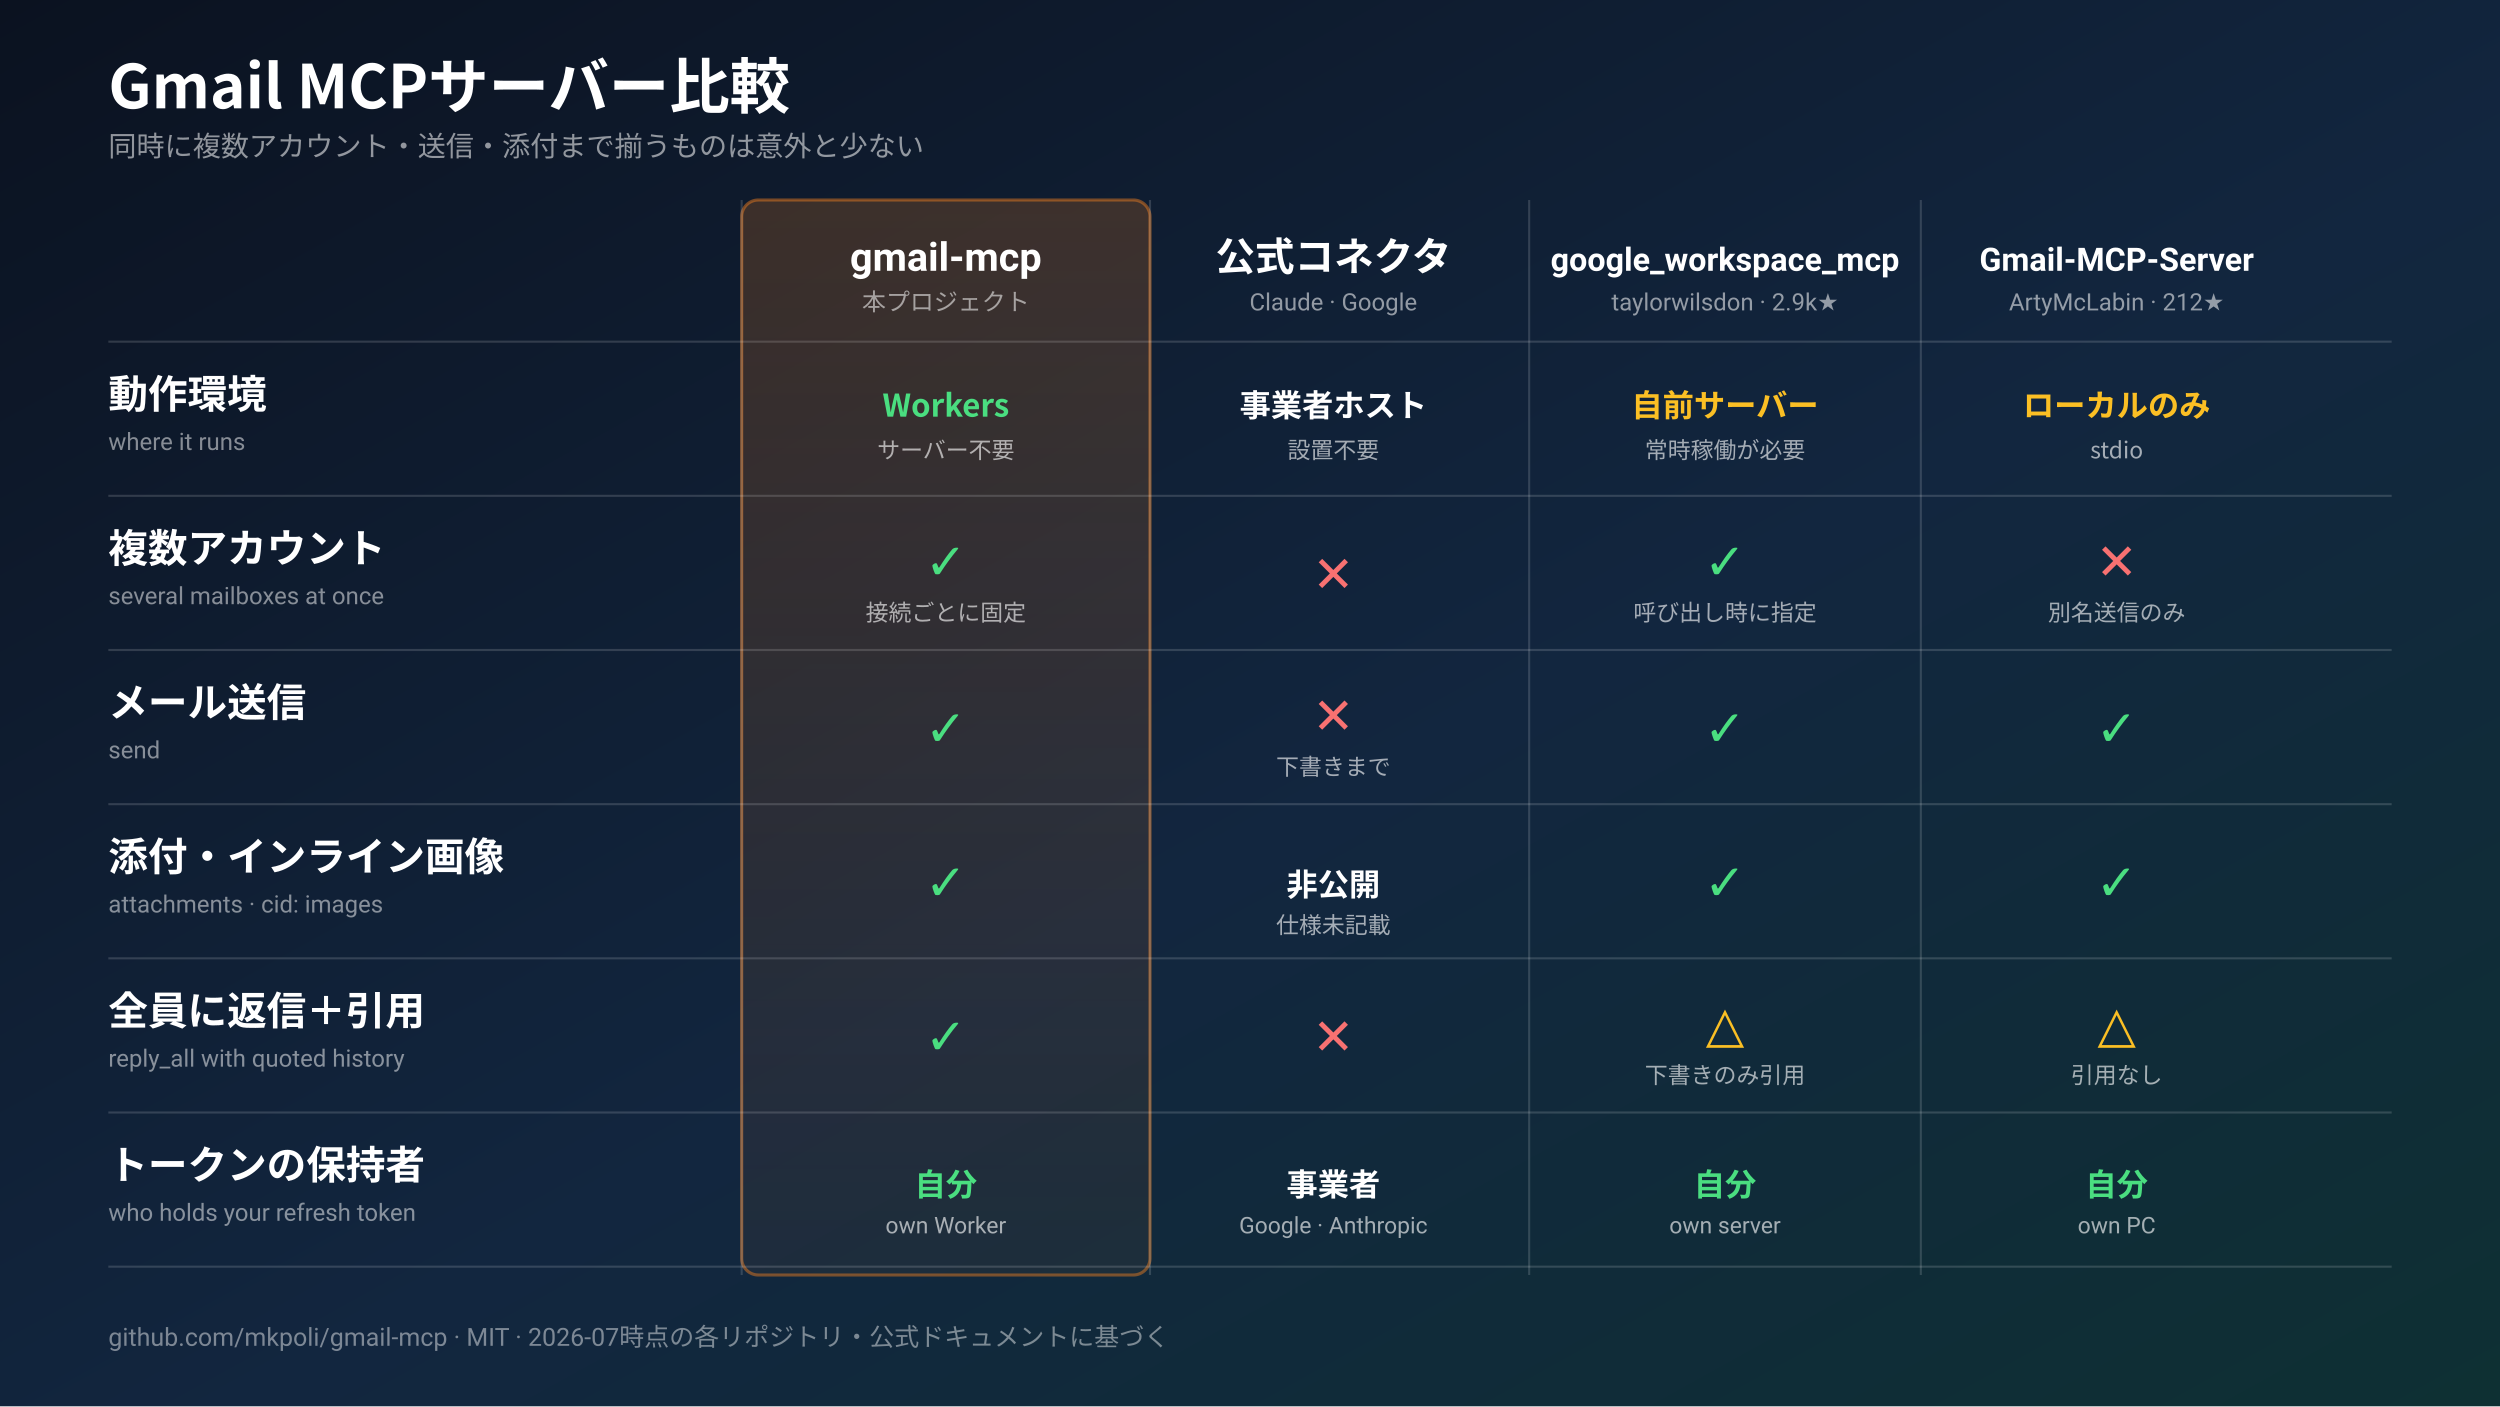
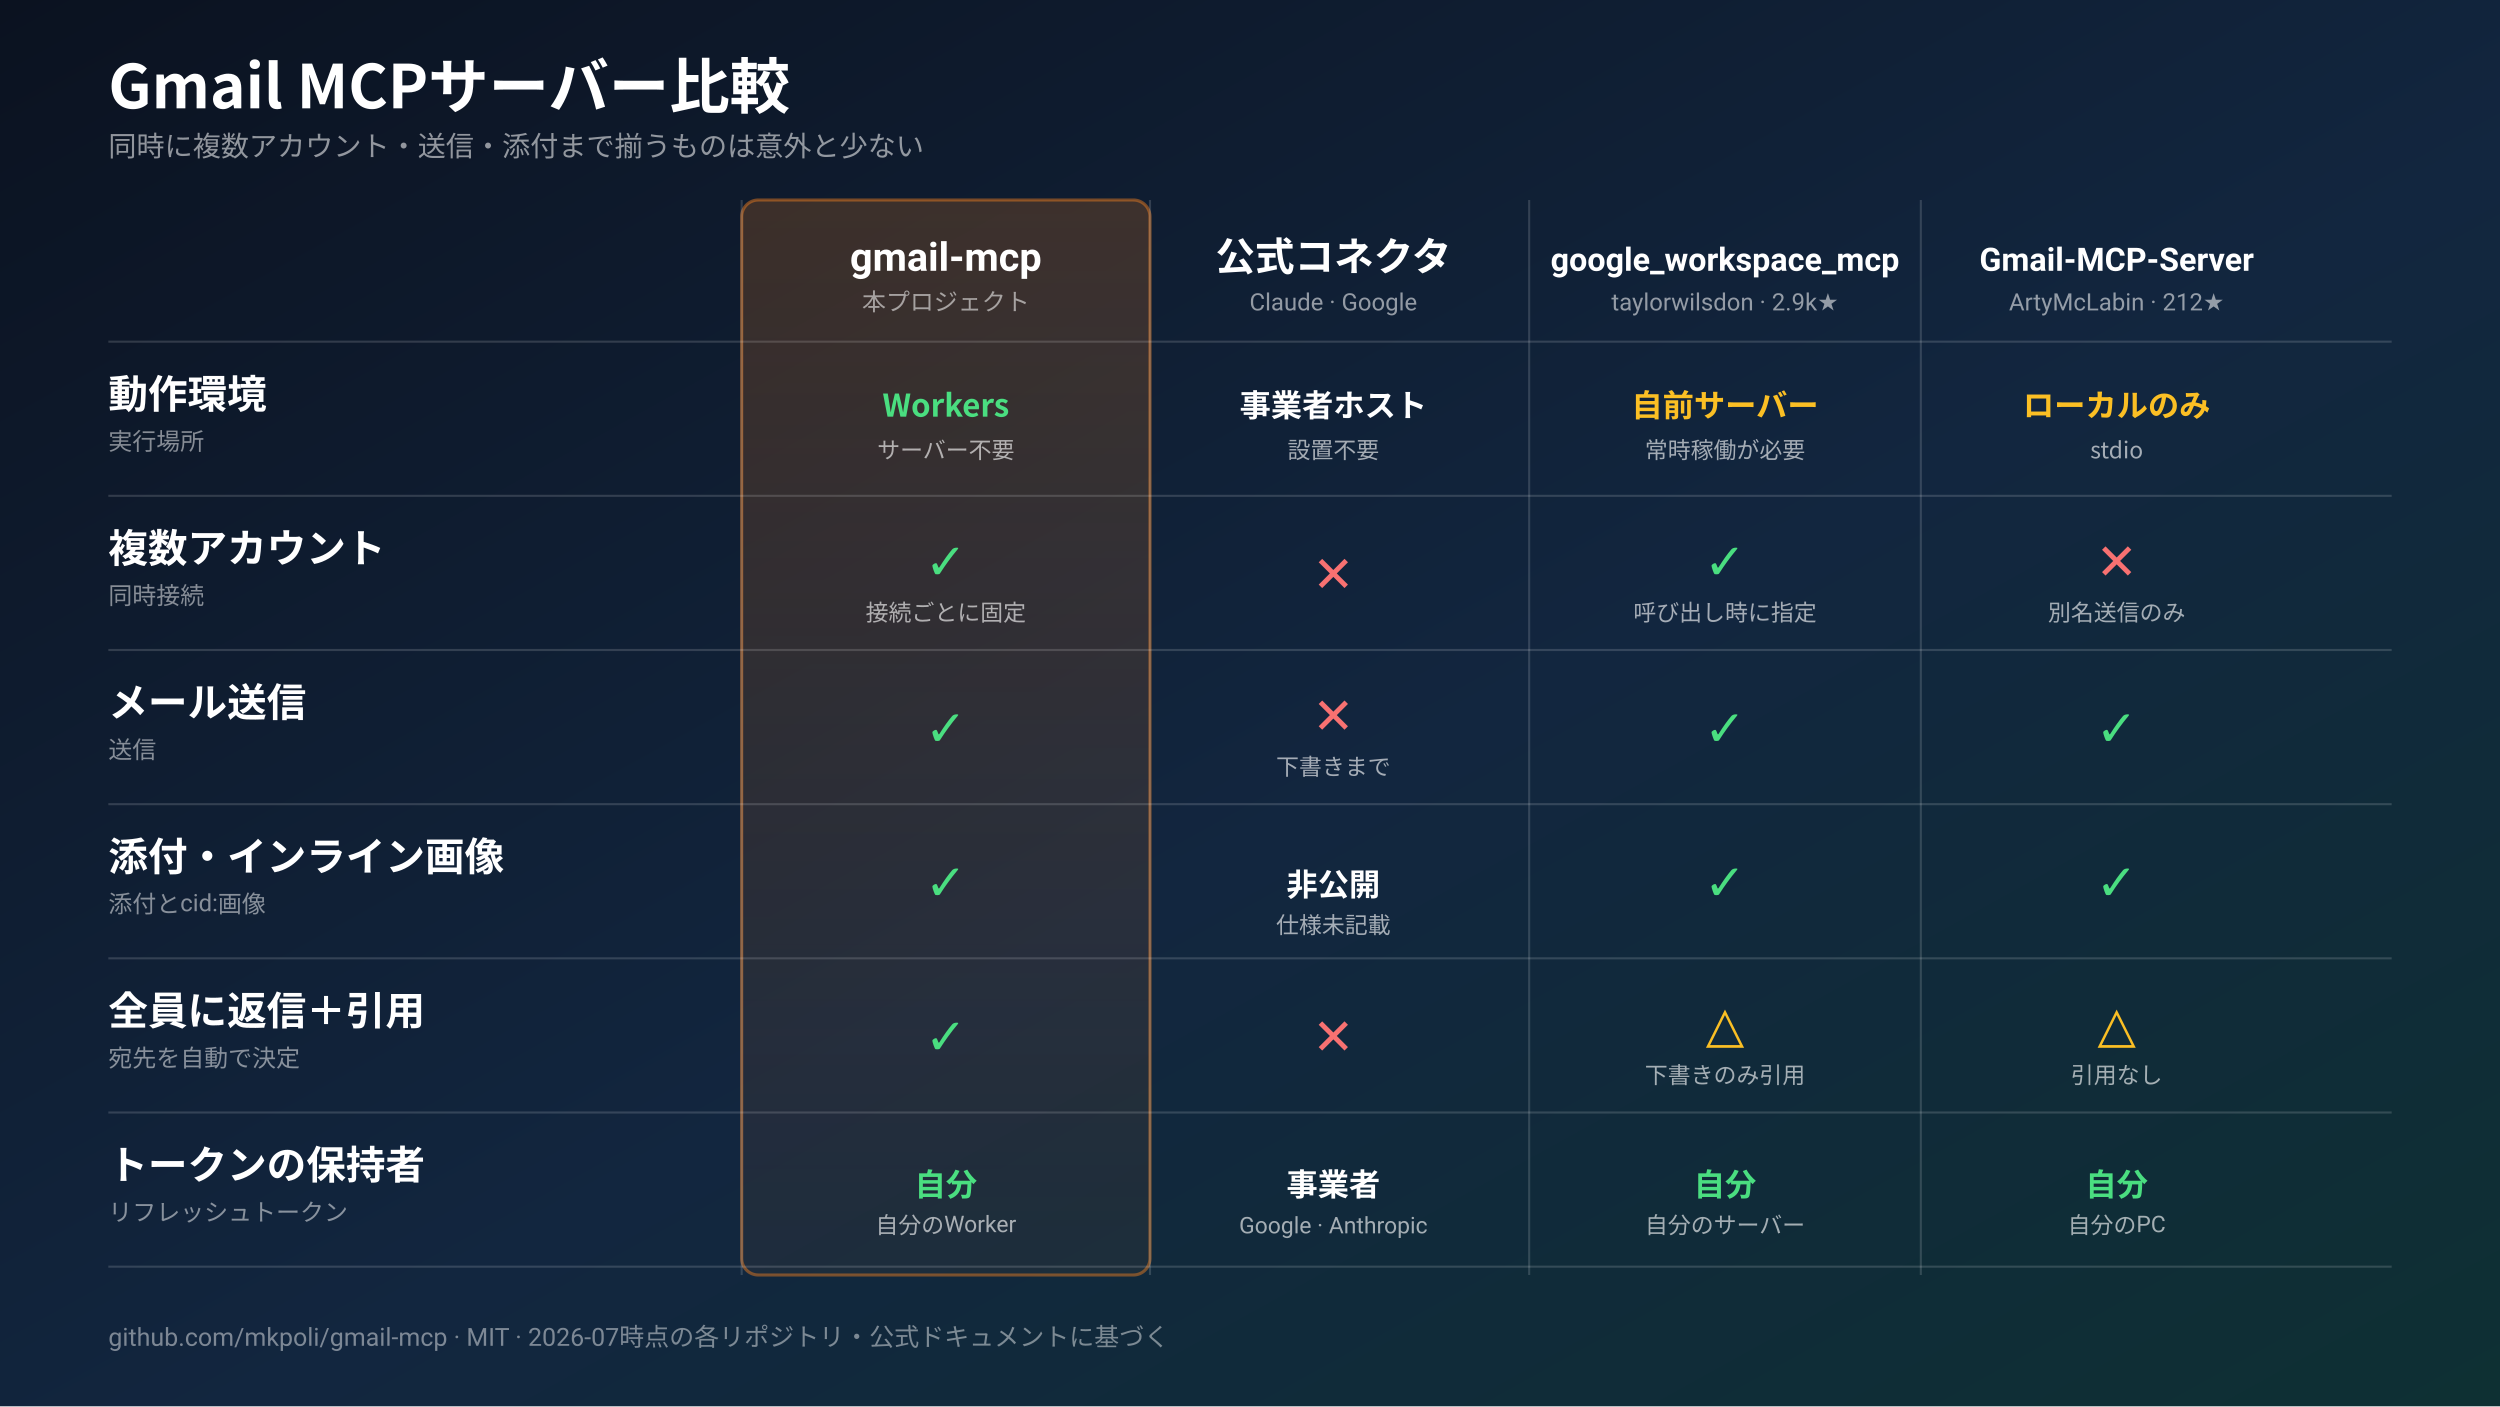
<svg xmlns="http://www.w3.org/2000/svg" viewBox="0 0 1200 675" width="1200" height="675" role="img" aria-label="Gmail MCP feature comparison">
  <defs>
    <linearGradient id="bg" x1="0" y1="0" x2="1" y2="1">
      <stop offset="0" stop-color="#0b1220" />
      <stop offset="0.55" stop-color="#12263f" />
      <stop offset="1" stop-color="#0e3033" />
    </linearGradient>
    <linearGradient id="mine" x1="0" y1="0" x2="0" y2="1">
      <stop offset="0" stop-color="#F6821F" stop-opacity="0.20" />
      <stop offset="1" stop-color="#F6821F" stop-opacity="0.05" />
    </linearGradient>
    <style>
      text { fill: #ffffff; }
      .ja { font-family: "Noto Sans CJK JP", "Noto Sans JP", "Hiragino Kaku Gothic ProN", "Yu Gothic", sans-serif; }
      .en { font-family: ui-sans-serif, system-ui, "Segoe UI", Roboto, sans-serif; }
      .mono { font-family: ui-monospace, SFMono-Regular, Menlo, monospace; }
      .title { font-size: 29px; font-weight: 700; }
      .subtitle { font-size: 13.5px; fill-opacity: 0.55; }
      .head { font-size: 19px; font-weight: 700; }
      .head-sm { font-size: 15.5px; font-weight: 700; }
      .headsub { font-size: 11.5px; fill-opacity: 0.55; }
      .row { font-size: 19px; font-weight: 600; }
      .rowsub { font-size: 11.5px; fill-opacity: 0.5; }
      .mark { font-size: 24px; font-weight: 700; }
      .word { font-size: 15px; font-weight: 600; }
      .note { font-size: 11px; fill-opacity: 0.62; }
      .foot { font-size: 12px; fill-opacity: 0.45; }
      .grid { stroke: #ffffff; stroke-opacity: 0.15; stroke-width: 1; }
      .yes { fill: #4ade80; }
      .no { fill: #f87171; }
      .part { fill: #fbbf24; }
    </style>
  </defs>
  <rect width="1200" height="675" fill="url(#bg)" />
  <text class="ja title" x="52" y="52">Gmail MCPサーバー比較</text>
  <text class="en subtitle" x="52" y="75">同時に複数アカウント・送信・添付まで揃うものは意外と少ない</text>
  <rect x="356" y="96" width="196" height="516" rx="8" fill="url(#mine)" stroke="#F6821F" stroke-opacity="0.45" stroke-width="1.5" />
  <text class="en head" x="454" y="130" text-anchor="middle">gmail-mcp</text>
  <text class="ja headsub" x="454" y="149" text-anchor="middle">本プロジェクト</text>
  <text class="ja head" x="640" y="130" text-anchor="middle">公式コネクタ</text>
  <text class="en headsub" x="640" y="149" text-anchor="middle">Claude · Google</text>
  <text class="en head-sm" x="828" y="130" text-anchor="middle">google_workspace_mcp</text>
  <text class="en headsub" x="828" y="149" text-anchor="middle">taylorwilsdon · 2.9k★</text>
  <text class="en head-sm" x="1016" y="130" text-anchor="middle">Gmail-MCP-Server</text>
  <text class="en headsub" x="1016" y="149" text-anchor="middle">ArtyMcLabin · 212★</text>
  <line class="grid" x1="52" y1="164" x2="1148" y2="164" />
  <line class="grid" x1="356" y1="96" x2="356" y2="612" />
  <line class="grid" x1="552" y1="96" x2="552" y2="612" />
  <line class="grid" x1="734" y1="96" x2="734" y2="612" />
  <line class="grid" x1="922" y1="96" x2="922" y2="612" />
  <line class="grid" x1="52" y1="238" x2="1148" y2="238" />
  <text class="ja row" x="52" y="196">動作環境</text>
-   <text class="en rowsub" x="52" y="216">where it runs</text>
+   <text class="en rowsub" x="52" y="216">実行場所</text>
  <text class="ja word yes" x="454" y="200" text-anchor="middle">Workers</text>
  <text class="ja note" x="454" y="220" text-anchor="middle">サーバー不要</text>
  <text class="ja word" x="640" y="200" text-anchor="middle">事業者ホスト</text>
  <text class="ja note" x="640" y="220" text-anchor="middle">設置不要</text>
  <text class="ja word part" x="828" y="200" text-anchor="middle">自前サーバー</text>
  <text class="ja note" x="828" y="220" text-anchor="middle">常時稼働が必要</text>
  <text class="ja word part" x="1016" y="200" text-anchor="middle">ローカルのみ</text>
  <text class="ja note" x="1016" y="220" text-anchor="middle">stdio</text>
  <line class="grid" x1="52" y1="312" x2="1148" y2="312" />
  <text class="ja row" x="52" y="270">複数アカウント</text>
-   <text class="en rowsub" x="52" y="290">several mailboxes at once</text>
+   <text class="en rowsub" x="52" y="290">同時接続</text>
  <text class="en mark yes" x="454" y="278" text-anchor="middle">✓</text>
  <text class="ja note" x="454" y="298" text-anchor="middle">接続ごとに固定</text>
  <text class="en mark no" x="640" y="284" text-anchor="middle">✕</text>
  <text class="en mark yes" x="828" y="278" text-anchor="middle">✓</text>
  <text class="ja note" x="828" y="298" text-anchor="middle">呼び出し時に指定</text>
  <text class="en mark no" x="1016" y="278" text-anchor="middle">✕</text>
  <text class="ja note" x="1016" y="298" text-anchor="middle">別名送信のみ</text>
  <line class="grid" x1="52" y1="386" x2="1148" y2="386" />
  <text class="ja row" x="52" y="344">メール送信</text>
-   <text class="en rowsub" x="52" y="364">send</text>
+   <text class="en rowsub" x="52" y="364">送信</text>
  <text class="en mark yes" x="454" y="358" text-anchor="middle">✓</text>
  <text class="en mark no" x="640" y="352" text-anchor="middle">✕</text>
  <text class="ja note" x="640" y="372" text-anchor="middle">下書きまで</text>
  <text class="en mark yes" x="828" y="358" text-anchor="middle">✓</text>
  <text class="en mark yes" x="1016" y="358" text-anchor="middle">✓</text>
  <line class="grid" x1="52" y1="460" x2="1148" y2="460" />
  <text class="ja row" x="52" y="418">添付・インライン画像</text>
-   <text class="en rowsub" x="52" y="438">attachments · cid: images</text>
+   <text class="en rowsub" x="52" y="438">添付とcid:画像</text>
  <text class="en mark yes" x="454" y="432" text-anchor="middle">✓</text>
  <text class="ja word" x="640" y="430" text-anchor="middle">非公開</text>
  <text class="ja note" x="640" y="448" text-anchor="middle">仕様未記載</text>
  <text class="en mark yes" x="828" y="432" text-anchor="middle">✓</text>
  <text class="en mark yes" x="1016" y="432" text-anchor="middle">✓</text>
  <line class="grid" x1="52" y1="534" x2="1148" y2="534" />
  <text class="ja row" x="52" y="492">全員に返信＋引用</text>
-   <text class="en rowsub" x="52" y="512">reply_all with quoted history</text>
+   <text class="en rowsub" x="52" y="512">宛先を自動で決定</text>
  <text class="en mark yes" x="454" y="506" text-anchor="middle">✓</text>
  <text class="en mark no" x="640" y="506" text-anchor="middle">✕</text>
  <text class="en mark part" x="828" y="500" text-anchor="middle">△</text>
  <text class="ja note" x="828" y="520" text-anchor="middle">下書きのみ引用</text>
  <text class="en mark part" x="1016" y="500" text-anchor="middle">△</text>
  <text class="ja note" x="1016" y="520" text-anchor="middle">引用なし</text>
  <line class="grid" x1="52" y1="608" x2="1148" y2="608" />
  <text class="ja row" x="52" y="566">トークンの保持者</text>
-   <text class="en rowsub" x="52" y="586">who holds your refresh token</text>
+   <text class="en rowsub" x="52" y="586">リフレッシュトークン</text>
  <text class="ja word yes" x="454" y="574" text-anchor="middle">自分</text>
-   <text class="en note" x="454" y="592" text-anchor="middle">own Worker</text>
+   <text class="en note" x="454" y="592" text-anchor="middle">自分のWorker</text>
  <text class="ja word" x="640" y="574" text-anchor="middle">事業者</text>
  <text class="en note" x="640" y="592" text-anchor="middle">Google · Anthropic</text>
  <text class="ja word yes" x="828" y="574" text-anchor="middle">自分</text>
-   <text class="en note" x="828" y="592" text-anchor="middle">own server</text>
+   <text class="en note" x="828" y="592" text-anchor="middle">自分のサーバー</text>
  <text class="ja word yes" x="1016" y="574" text-anchor="middle">自分</text>
-   <text class="en note" x="1016" y="592" text-anchor="middle">own PC</text>
+   <text class="en note" x="1016" y="592" text-anchor="middle">自分のPC</text>
  <text class="en foot" x="52" y="646">github.com/mkpoli/gmail-mcp · MIT · 2026-07時点の各リポジトリ・公式ドキュメントに基づく</text>
</svg>
